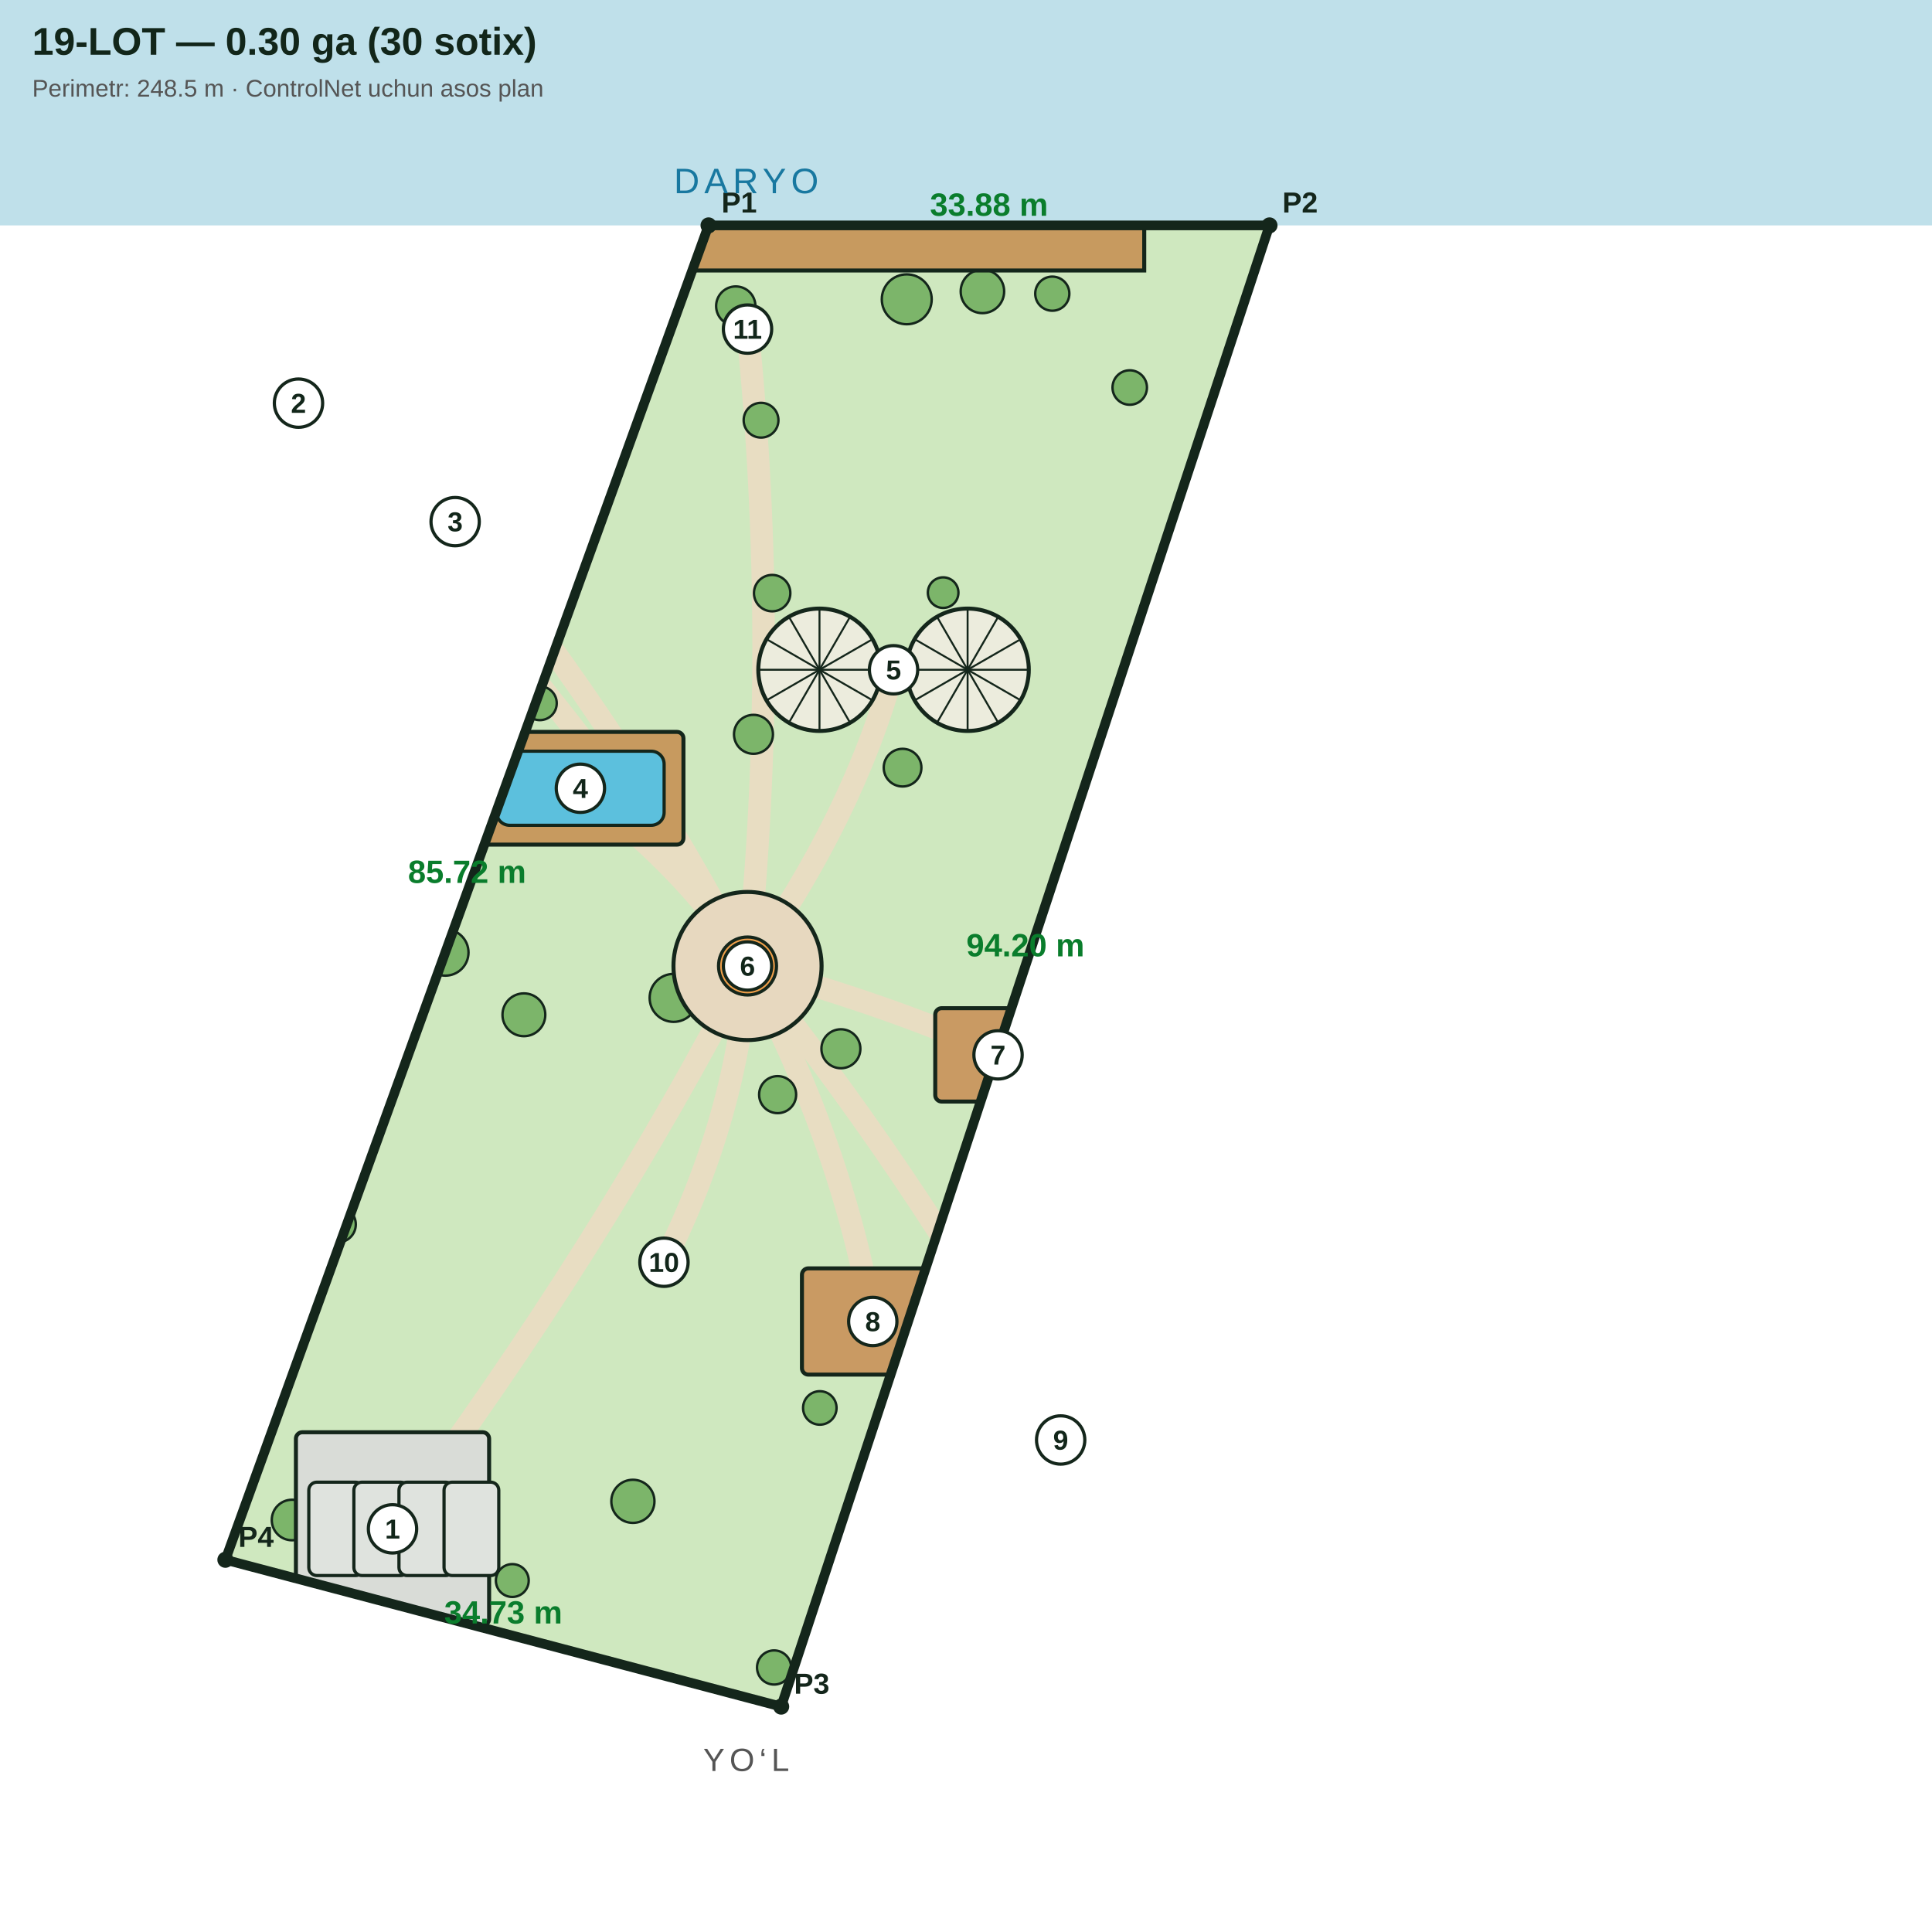
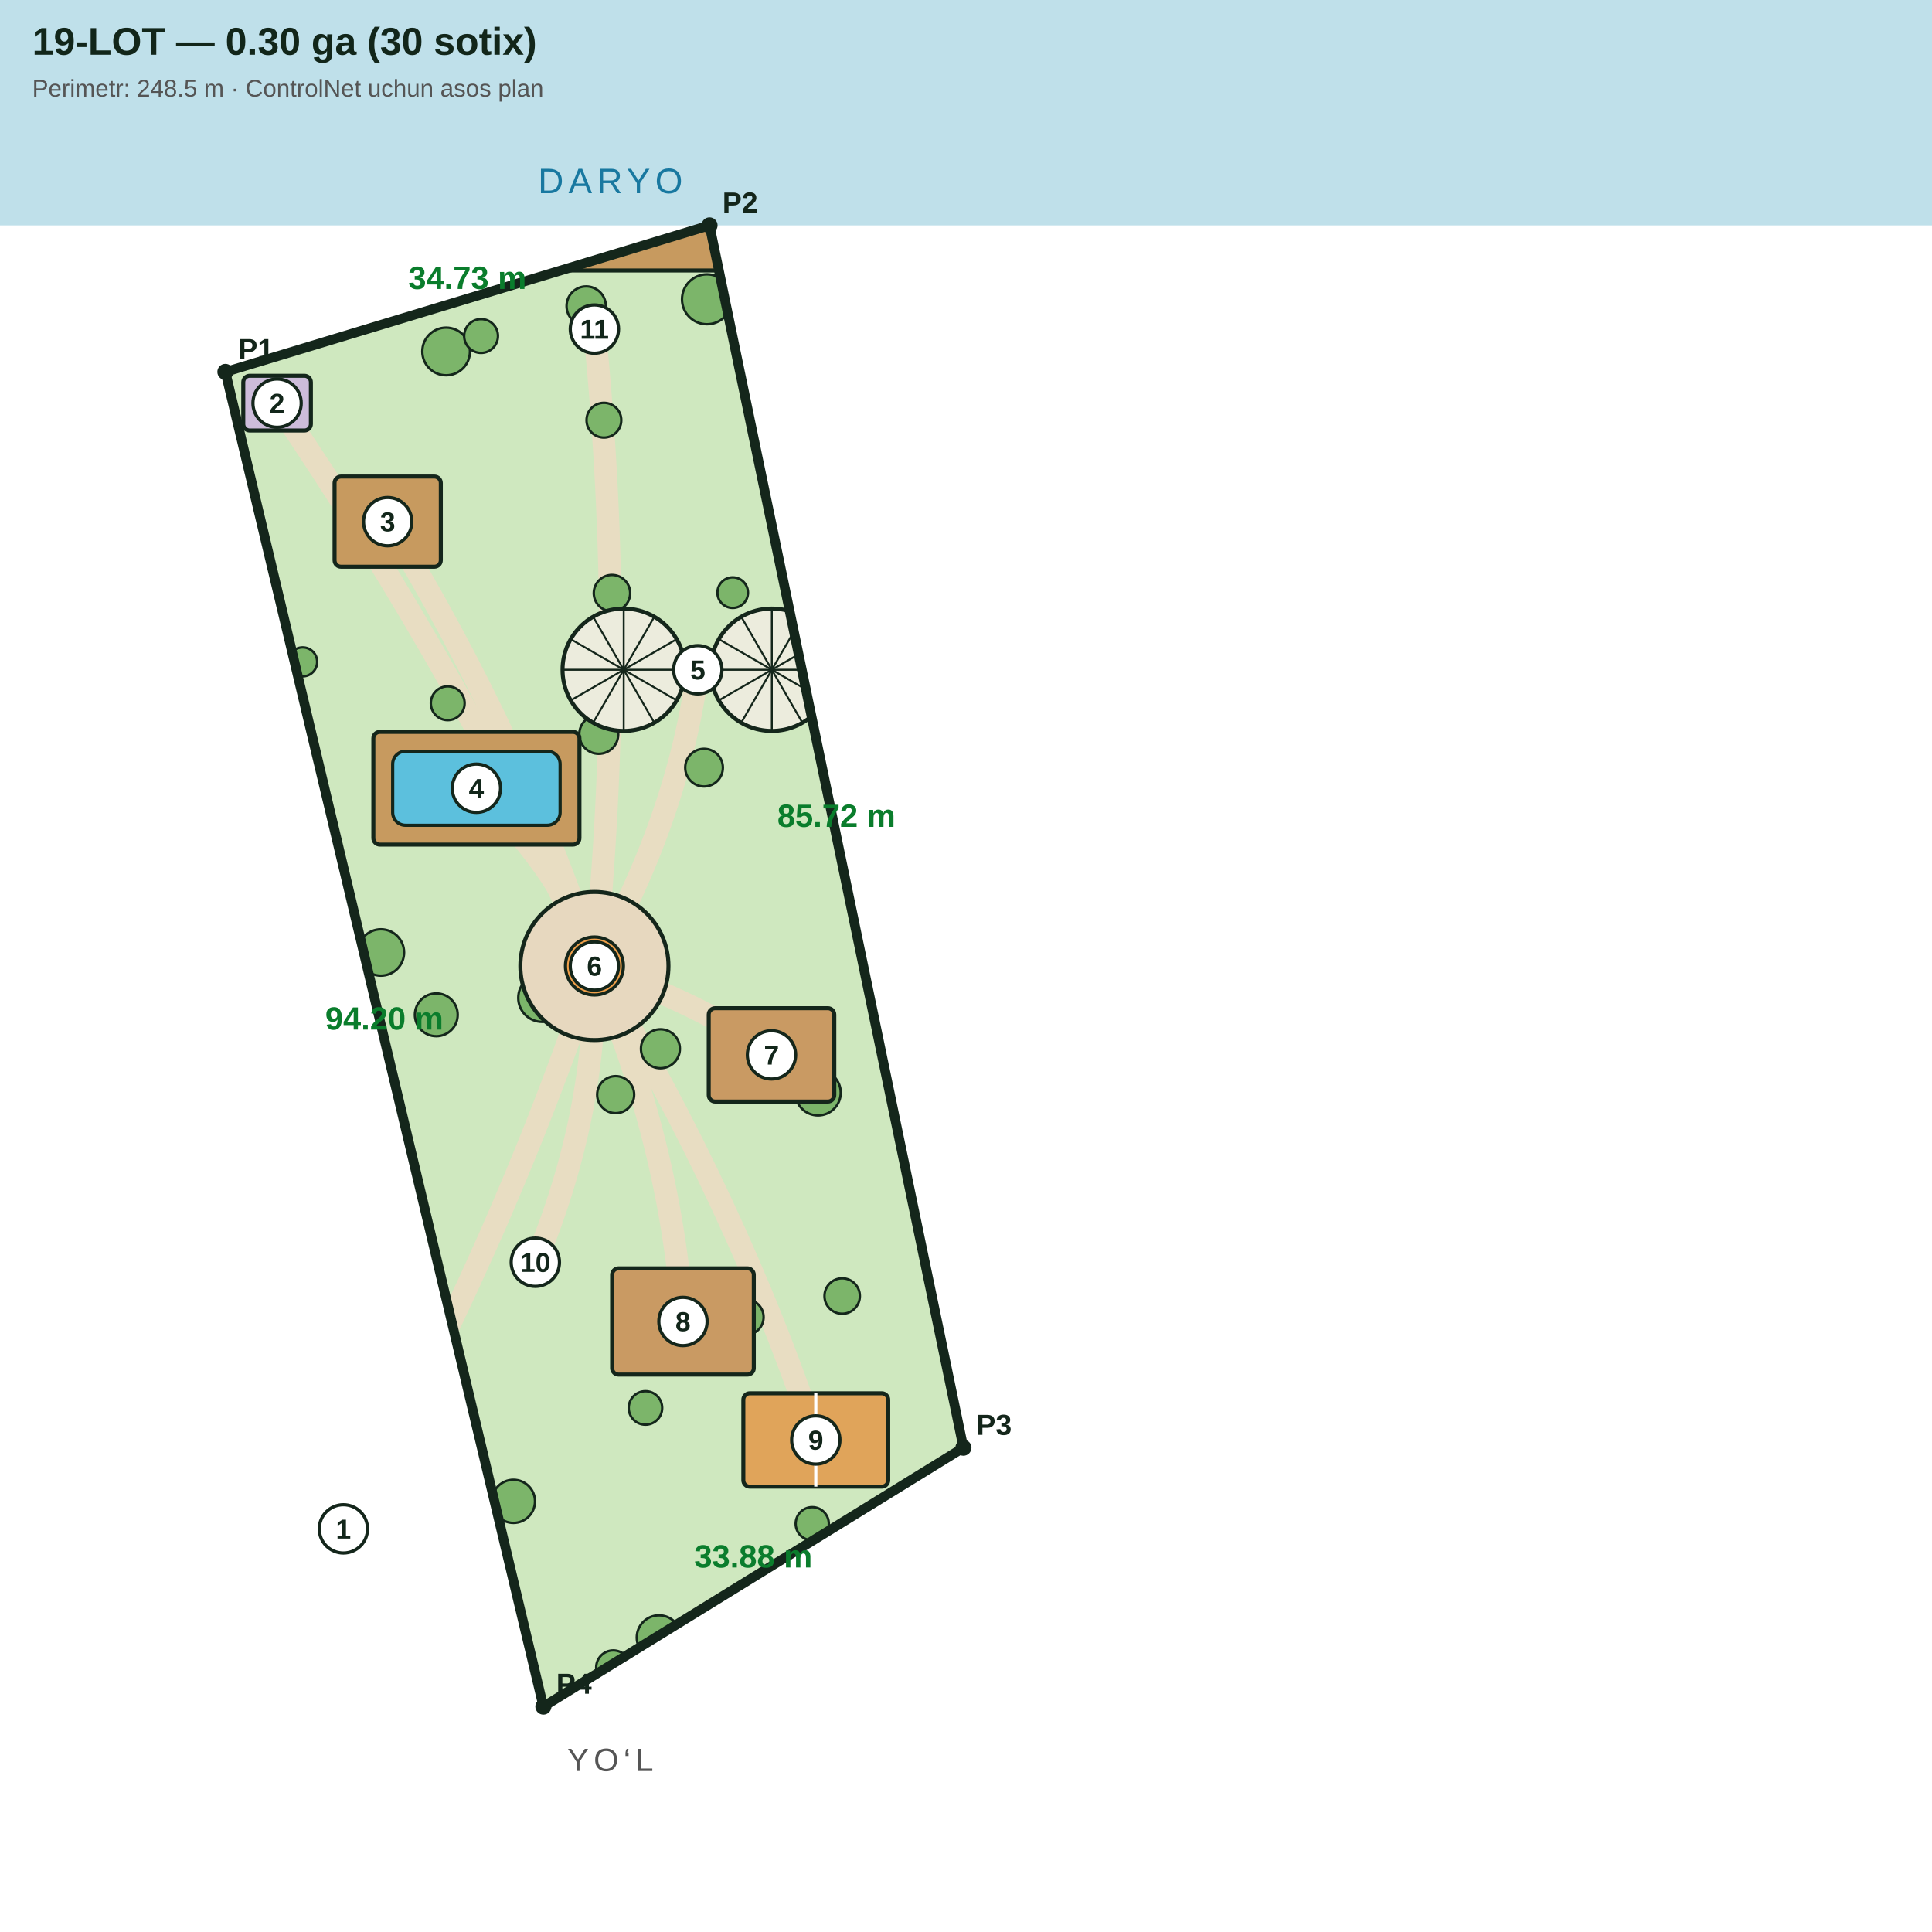
<svg xmlns="http://www.w3.org/2000/svg" width="1200" height="1200" viewBox="0 0 1200 1200" font-family="Arial, sans-serif">
  <rect width="1200" height="1200" fill="#ffffff" />
  <rect x="0" y="0" width="1200" height="140" fill="#bfe0ea" />
  <clipPath id="lot">
-     <polygon points="440.1,140.0 788.5,140.0 485.2,1060.0 140.0,968.8" />
+     <polygon points="140.0,231.0 440.7,140.0 598.4,899.2 337.5,1060.0" />
  </clipPath>
-   <polygon points="440.1,140.0 788.5,140.0 485.2,1060.0 140.0,968.8" fill="#cfe8bf" />
+   <polygon points="140.0,231.0 440.7,140.0 598.4,899.2 337.5,1060.0" fill="#cfe8bf" />
  <g clip-path="url(#lot)">
-     <path d="M464.3,600.0 Q374.0,774.8 243.8,949.6" stroke="#e8ddc2" stroke-width="14" fill="none" stroke-linecap="round" />
-     <path d="M464.3,600.0 Q344.8,425.2 185.4,250.4" stroke="#e8ddc2" stroke-width="14" fill="none" stroke-linecap="round" />
-     <path d="M464.3,600.0 Q393.5,462.0 282.7,324.0" stroke="#e8ddc2" stroke-width="14" fill="none" stroke-linecap="round" />
-     <path d="M464.3,600.0 Q432.4,544.8 360.5,489.6" stroke="#e8ddc2" stroke-width="14" fill="none" stroke-linecap="round" />
-     <path d="M464.3,600.0 Q529.7,508.0 555.0,416.0" stroke="#e8ddc2" stroke-width="14" fill="none" stroke-linecap="round" />
-     <path d="M464.3,600.0 Q484.3,600.0 464.3,600.0" stroke="#e8ddc2" stroke-width="14" fill="none" stroke-linecap="round" />
-     <path d="M464.3,600.0 Q562.1,627.6 619.9,655.2" stroke="#e8ddc2" stroke-width="14" fill="none" stroke-linecap="round" />
-     <path d="M464.3,600.0 Q523.2,710.4 542.1,820.8" stroke="#e8ddc2" stroke-width="14" fill="none" stroke-linecap="round" />
-     <path d="M464.3,600.0 Q581.5,747.2 658.8,894.4" stroke="#e8ddc2" stroke-width="14" fill="none" stroke-linecap="round" />
-     <path d="M464.3,600.0 Q458.3,692.0 412.4,784.0" stroke="#e8ddc2" stroke-width="14" fill="none" stroke-linecap="round" />
-     <path d="M464.3,600.0 Q484.3,402.2 464.3,204.4" stroke="#e8ddc2" stroke-width="14" fill="none" stroke-linecap="round" />
-     <circle cx="209.8" cy="760.5" r="11.2" fill="#7cb56a" stroke="#14261b" stroke-width="1.5" />
-     <circle cx="509.2" cy="874.5" r="10.4" fill="#7cb56a" stroke="#14261b" stroke-width="1.5" />
-     <circle cx="660.8" cy="678.7" r="14.1" fill="#7cb56a" stroke="#14261b" stroke-width="1.5" />
-     <circle cx="333.9" cy="218.3" r="14.8" fill="#7cb56a" stroke="#14261b" stroke-width="1.5" />
-     <circle cx="653.6" cy="182.4" r="10.6" fill="#7cb56a" stroke="#14261b" stroke-width="1.5" />
-     <circle cx="393.1" cy="932.5" r="13.4" fill="#7cb56a" stroke="#14261b" stroke-width="1.5" />
-     <circle cx="207.9" cy="411.1" r="9.0" fill="#7cb56a" stroke="#14261b" stroke-width="1.5" />
-     <circle cx="434.7" cy="618.6" r="12.4" fill="#7cb56a" stroke="#14261b" stroke-width="1.5" />
-     <circle cx="701.7" cy="240.7" r="10.7" fill="#7cb56a" stroke="#14261b" stroke-width="1.5" />
-     <circle cx="156.8" cy="713.5" r="9.8" fill="#7cb56a" stroke="#14261b" stroke-width="1.5" />
-     <circle cx="597.3" cy="818.1" r="11.0" fill="#7cb56a" stroke="#14261b" stroke-width="1.5" />
-     <circle cx="335.3" cy="436.8" r="10.5" fill="#7cb56a" stroke="#14261b" stroke-width="1.5" />
-     <circle cx="585.8" cy="368.1" r="9.5" fill="#7cb56a" stroke="#14261b" stroke-width="1.5" />
-     <circle cx="468.0" cy="456.1" r="12.1" fill="#7cb56a" stroke="#14261b" stroke-width="1.5" />
-     <circle cx="318.2" cy="981.7" r="10.2" fill="#7cb56a" stroke="#14261b" stroke-width="1.5" />
-     <circle cx="325.4" cy="630.3" r="13.3" fill="#7cb56a" stroke="#14261b" stroke-width="1.5" />
-     <circle cx="709.9" cy="430.7" r="9.5" fill="#7cb56a" stroke="#14261b" stroke-width="1.5" />
-     <circle cx="560.6" cy="476.8" r="11.7" fill="#7cb56a" stroke="#14261b" stroke-width="1.5" />
-     <circle cx="563.2" cy="185.9" r="15.5" fill="#7cb56a" stroke="#14261b" stroke-width="1.5" />
-     <circle cx="276.6" cy="591.6" r="14.4" fill="#7cb56a" stroke="#14261b" stroke-width="1.5" />
-     <circle cx="479.6" cy="368.4" r="11.3" fill="#7cb56a" stroke="#14261b" stroke-width="1.5" />
-     <circle cx="610.2" cy="181.0" r="13.5" fill="#7cb56a" stroke="#14261b" stroke-width="1.5" />
-     <circle cx="418.4" cy="619.8" r="14.9" fill="#7cb56a" stroke="#14261b" stroke-width="1.5" />
-     <circle cx="472.7" cy="261.0" r="10.8" fill="#7cb56a" stroke="#14261b" stroke-width="1.5" />
-     <circle cx="769.7" cy="973.0" r="13.7" fill="#7cb56a" stroke="#14261b" stroke-width="1.5" />
-     <circle cx="483.0" cy="679.9" r="11.5" fill="#7cb56a" stroke="#14261b" stroke-width="1.5" />
-     <circle cx="773.8" cy="699.5" r="15.8" fill="#7cb56a" stroke="#14261b" stroke-width="1.5" />
-     <circle cx="521.0" cy="1017.1" r="13.8" fill="#7cb56a" stroke="#14261b" stroke-width="1.5" />
-     <circle cx="682.0" cy="805.0" r="11.0" fill="#7cb56a" stroke="#14261b" stroke-width="1.5" />
-     <circle cx="522.3" cy="651.4" r="12.1" fill="#7cb56a" stroke="#14261b" stroke-width="1.5" />
-     <circle cx="364.7" cy="208.7" r="10.5" fill="#7cb56a" stroke="#14261b" stroke-width="1.5" />
-     <circle cx="655.7" cy="946.4" r="10.3" fill="#7cb56a" stroke="#14261b" stroke-width="1.5" />
-     <circle cx="181.4" cy="944.1" r="12.6" fill="#7cb56a" stroke="#14261b" stroke-width="1.5" />
-     <circle cx="457.0" cy="190.1" r="12.2" fill="#7cb56a" stroke="#14261b" stroke-width="1.5" />
-     <circle cx="480.8" cy="1035.7" r="10.6" fill="#7cb56a" stroke="#14261b" stroke-width="1.5" />
-     <rect x="217.8" y="138.0" width="492.9" height="30" fill="#c79a5f" stroke="#14261b" stroke-width="2.5" />
-     <rect x="183.8" y="889.6" width="120.0" height="120.0" rx="4" fill="#d9dcd7" stroke="#14261b" stroke-width="2.5" />
-     <rect x="191.8" y="920.6" width="34" height="58" rx="5" fill="#dfe3de" stroke="#14261b" stroke-width="2" />
-     <rect x="219.8" y="920.6" width="34" height="58" rx="5" fill="#dfe3de" stroke="#14261b" stroke-width="2" />
-     <rect x="247.8" y="920.6" width="34" height="58" rx="5" fill="#dfe3de" stroke="#14261b" stroke-width="2" />
-     <rect x="275.8" y="920.6" width="34" height="58" rx="5" fill="#dfe3de" stroke="#14261b" stroke-width="2" />
-     <rect x="296.5" y="454.6" width="128.0" height="70.0" rx="4" fill="#c79a5f" stroke="#14261b" stroke-width="2.5" />
-     <rect x="308.5" y="466.6" width="104" height="46" rx="8" fill="#5cc0dd" stroke="#14261b" stroke-width="2" />
-     <circle cx="509.0" cy="416.0" r="38" fill="#ececdd" stroke="#14261b" stroke-width="2.5" />
-     <line x1="509.0" y1="416.0" x2="547.0" y2="416.0" stroke="#14261b" stroke-width="1.2" />
-     <line x1="509.0" y1="416.0" x2="542.0" y2="435.0" stroke="#14261b" stroke-width="1.2" />
-     <line x1="509.0" y1="416.0" x2="528.0" y2="448.9" stroke="#14261b" stroke-width="1.2" />
-     <line x1="509.0" y1="416.0" x2="509.0" y2="454.0" stroke="#14261b" stroke-width="1.2" />
-     <line x1="509.0" y1="416.0" x2="490.0" y2="448.9" stroke="#14261b" stroke-width="1.2" />
-     <line x1="509.0" y1="416.0" x2="476.1" y2="435.0" stroke="#14261b" stroke-width="1.2" />
-     <line x1="509.0" y1="416.0" x2="471.0" y2="416.0" stroke="#14261b" stroke-width="1.2" />
-     <line x1="509.0" y1="416.0" x2="476.1" y2="397.0" stroke="#14261b" stroke-width="1.2" />
-     <line x1="509.0" y1="416.0" x2="490.0" y2="383.1" stroke="#14261b" stroke-width="1.2" />
-     <line x1="509.0" y1="416.0" x2="509.0" y2="378.0" stroke="#14261b" stroke-width="1.2" />
-     <line x1="509.0" y1="416.0" x2="528.0" y2="383.1" stroke="#14261b" stroke-width="1.2" />
-     <line x1="509.0" y1="416.0" x2="542.0" y2="397.0" stroke="#14261b" stroke-width="1.2" />
-     <circle cx="601.0" cy="416.0" r="38" fill="#ececdd" stroke="#14261b" stroke-width="2.5" />
-     <line x1="601.0" y1="416.0" x2="639.0" y2="416.0" stroke="#14261b" stroke-width="1.2" />
-     <line x1="601.0" y1="416.0" x2="634.0" y2="435.0" stroke="#14261b" stroke-width="1.2" />
-     <line x1="601.0" y1="416.0" x2="620.0" y2="448.9" stroke="#14261b" stroke-width="1.2" />
-     <line x1="601.0" y1="416.0" x2="601.0" y2="454.0" stroke="#14261b" stroke-width="1.2" />
-     <line x1="601.0" y1="416.0" x2="582.0" y2="448.9" stroke="#14261b" stroke-width="1.2" />
-     <line x1="601.0" y1="416.0" x2="568.1" y2="435.0" stroke="#14261b" stroke-width="1.2" />
-     <line x1="601.0" y1="416.0" x2="563.0" y2="416.0" stroke="#14261b" stroke-width="1.2" />
-     <line x1="601.0" y1="416.0" x2="568.1" y2="397.0" stroke="#14261b" stroke-width="1.2" />
-     <line x1="601.0" y1="416.0" x2="582.0" y2="383.1" stroke="#14261b" stroke-width="1.2" />
-     <line x1="601.0" y1="416.0" x2="601.0" y2="378.0" stroke="#14261b" stroke-width="1.2" />
-     <line x1="601.0" y1="416.0" x2="620.0" y2="383.1" stroke="#14261b" stroke-width="1.2" />
-     <line x1="601.0" y1="416.0" x2="634.0" y2="397.0" stroke="#14261b" stroke-width="1.2" />
-     <circle cx="464.3" cy="600.0" r="46" fill="#e7d8bf" stroke="#14261b" stroke-width="2.5" />
-     <circle cx="464.3" cy="600.0" r="18" fill="#f0a04a" stroke="#14261b" stroke-width="2" />
-     <rect x="580.9" y="626.2" width="78.0" height="58.0" rx="4" fill="#c99a63" stroke="#14261b" stroke-width="2.5" />
-     <rect x="498.1" y="787.8" width="88.0" height="66.0" rx="4" fill="#c99a63" stroke="#14261b" stroke-width="2.5" />
-     <rect x="249.7" y="296.0" width="66.0" height="56.0" rx="4" fill="#c79a5f" stroke="#14261b" stroke-width="2.5" />
-     <rect x="613.8" y="865.4" width="90.0" height="58.0" rx="4" fill="#e0a45a" stroke="#14261b" stroke-width="2.5" />
-     <line x1="658.8" y1="865.4" x2="658.8" y2="923.4" stroke="#fff" stroke-width="2" />
-     <circle cx="658.8" cy="894.4" r="12" fill="none" stroke="#fff" stroke-width="2" />
-     <rect x="164.4" y="233.4" width="42.0" height="34.0" rx="4" fill="#cdbcda" stroke="#14261b" stroke-width="2.5" />
+     <path d="M369.2,600.0 Q311.3,774.8 213.3,949.6" stroke="#e8ddc2" stroke-width="14" fill="none" stroke-linecap="round" />
+     <path d="M369.2,600.0 Q290.6,425.2 172.1,250.4" stroke="#e8ddc2" stroke-width="14" fill="none" stroke-linecap="round" />
+     <path d="M369.2,600.0 Q325.0,462.0 240.8,324.0" stroke="#e8ddc2" stroke-width="14" fill="none" stroke-linecap="round" />
+     <path d="M369.2,600.0 Q352.5,544.8 295.9,489.6" stroke="#e8ddc2" stroke-width="14" fill="none" stroke-linecap="round" />
+     <path d="M369.2,600.0 Q421.3,508.0 433.4,416.0" stroke="#e8ddc2" stroke-width="14" fill="none" stroke-linecap="round" />
+     <path d="M369.2,600.0 Q389.2,600.0 369.2,600.0" stroke="#e8ddc2" stroke-width="14" fill="none" stroke-linecap="round" />
+     <path d="M369.2,600.0 Q444.2,627.6 479.2,655.2" stroke="#e8ddc2" stroke-width="14" fill="none" stroke-linecap="round" />
+     <path d="M369.2,600.0 Q416.7,710.4 424.2,820.8" stroke="#e8ddc2" stroke-width="14" fill="none" stroke-linecap="round" />
+     <path d="M369.2,600.0 Q458.0,747.2 506.7,894.4" stroke="#e8ddc2" stroke-width="14" fill="none" stroke-linecap="round" />
+     <path d="M369.2,600.0 Q370.9,692.0 332.5,784.0" stroke="#e8ddc2" stroke-width="14" fill="none" stroke-linecap="round" />
+     <path d="M369.2,600.0 Q389.2,402.2 369.2,204.4" stroke="#e8ddc2" stroke-width="14" fill="none" stroke-linecap="round" />
+     <circle cx="189.3" cy="760.5" r="11.2" fill="#7cb56a" stroke="#14261b" stroke-width="1.5" />
+     <circle cx="400.9" cy="874.5" r="10.4" fill="#7cb56a" stroke="#14261b" stroke-width="1.5" />
+     <circle cx="508.1" cy="678.7" r="14.1" fill="#7cb56a" stroke="#14261b" stroke-width="1.5" />
+     <circle cx="277.1" cy="218.3" r="14.8" fill="#7cb56a" stroke="#14261b" stroke-width="1.5" />
+     <circle cx="503.0" cy="182.4" r="10.6" fill="#7cb56a" stroke="#14261b" stroke-width="1.5" />
+     <circle cx="318.9" cy="932.5" r="13.4" fill="#7cb56a" stroke="#14261b" stroke-width="1.5" />
+     <circle cx="188.0" cy="411.1" r="9.0" fill="#7cb56a" stroke="#14261b" stroke-width="1.5" />
+     <circle cx="348.3" cy="618.6" r="12.4" fill="#7cb56a" stroke="#14261b" stroke-width="1.5" />
+     <circle cx="537.0" cy="240.7" r="10.7" fill="#7cb56a" stroke="#14261b" stroke-width="1.5" />
+     <circle cx="151.9" cy="713.5" r="9.8" fill="#7cb56a" stroke="#14261b" stroke-width="1.5" />
+     <circle cx="463.3" cy="818.1" r="11.0" fill="#7cb56a" stroke="#14261b" stroke-width="1.5" />
+     <circle cx="278.1" cy="436.8" r="10.5" fill="#7cb56a" stroke="#14261b" stroke-width="1.5" />
+     <circle cx="455.1" cy="368.1" r="9.5" fill="#7cb56a" stroke="#14261b" stroke-width="1.5" />
+     <circle cx="371.9" cy="456.1" r="12.1" fill="#7cb56a" stroke="#14261b" stroke-width="1.5" />
+     <circle cx="266.0" cy="981.7" r="10.2" fill="#7cb56a" stroke="#14261b" stroke-width="1.5" />
+     <circle cx="271.0" cy="630.3" r="13.3" fill="#7cb56a" stroke="#14261b" stroke-width="1.5" />
+     <circle cx="542.8" cy="430.7" r="9.5" fill="#7cb56a" stroke="#14261b" stroke-width="1.5" />
+     <circle cx="437.3" cy="476.8" r="11.7" fill="#7cb56a" stroke="#14261b" stroke-width="1.5" />
+     <circle cx="439.1" cy="185.9" r="15.5" fill="#7cb56a" stroke="#14261b" stroke-width="1.5" />
+     <circle cx="236.6" cy="591.6" r="14.4" fill="#7cb56a" stroke="#14261b" stroke-width="1.5" />
+     <circle cx="380.1" cy="368.4" r="11.3" fill="#7cb56a" stroke="#14261b" stroke-width="1.5" />
+     <circle cx="472.4" cy="181.0" r="13.5" fill="#7cb56a" stroke="#14261b" stroke-width="1.5" />
+     <circle cx="336.8" cy="619.8" r="14.9" fill="#7cb56a" stroke="#14261b" stroke-width="1.5" />
+     <circle cx="375.1" cy="261.0" r="10.8" fill="#7cb56a" stroke="#14261b" stroke-width="1.5" />
+     <circle cx="585.1" cy="973.0" r="13.7" fill="#7cb56a" stroke="#14261b" stroke-width="1.5" />
+     <circle cx="382.4" cy="679.9" r="11.5" fill="#7cb56a" stroke="#14261b" stroke-width="1.5" />
+     <circle cx="588.0" cy="699.5" r="15.8" fill="#7cb56a" stroke="#14261b" stroke-width="1.5" />
+     <circle cx="409.3" cy="1017.1" r="13.8" fill="#7cb56a" stroke="#14261b" stroke-width="1.5" />
+     <circle cx="523.1" cy="805.0" r="11.0" fill="#7cb56a" stroke="#14261b" stroke-width="1.5" />
+     <circle cx="410.2" cy="651.4" r="12.1" fill="#7cb56a" stroke="#14261b" stroke-width="1.5" />
+     <circle cx="298.8" cy="208.7" r="10.5" fill="#7cb56a" stroke="#14261b" stroke-width="1.5" />
+     <circle cx="504.5" cy="946.4" r="10.3" fill="#7cb56a" stroke="#14261b" stroke-width="1.5" />
+     <circle cx="169.2" cy="944.1" r="12.6" fill="#7cb56a" stroke="#14261b" stroke-width="1.5" />
+     <circle cx="364.1" cy="190.1" r="12.2" fill="#7cb56a" stroke="#14261b" stroke-width="1.5" />
+     <circle cx="380.9" cy="1035.7" r="10.6" fill="#7cb56a" stroke="#14261b" stroke-width="1.5" />
+     <rect x="195.0" y="138.0" width="348.4" height="30" fill="#c79a5f" stroke="#14261b" stroke-width="2.5" />
+     <rect x="153.3" y="889.6" width="120.0" height="120.0" rx="4" fill="#d9dcd7" stroke="#14261b" stroke-width="2.5" />
+     <rect x="161.3" y="920.6" width="34" height="58" rx="5" fill="#dfe3de" stroke="#14261b" stroke-width="2" />
+     <rect x="189.3" y="920.6" width="34" height="58" rx="5" fill="#dfe3de" stroke="#14261b" stroke-width="2" />
+     <rect x="217.3" y="920.6" width="34" height="58" rx="5" fill="#dfe3de" stroke="#14261b" stroke-width="2" />
+     <rect x="245.3" y="920.6" width="34" height="58" rx="5" fill="#dfe3de" stroke="#14261b" stroke-width="2" />
+     <rect x="231.9" y="454.6" width="128.0" height="70.0" rx="4" fill="#c79a5f" stroke="#14261b" stroke-width="2.5" />
+     <rect x="243.9" y="466.6" width="104" height="46" rx="8" fill="#5cc0dd" stroke="#14261b" stroke-width="2" />
+     <circle cx="387.4" cy="416.0" r="38" fill="#ececdd" stroke="#14261b" stroke-width="2.5" />
+     <line x1="387.4" y1="416.0" x2="425.4" y2="416.0" stroke="#14261b" stroke-width="1.2" />
+     <line x1="387.4" y1="416.0" x2="420.3" y2="435.0" stroke="#14261b" stroke-width="1.2" />
+     <line x1="387.4" y1="416.0" x2="406.4" y2="448.9" stroke="#14261b" stroke-width="1.2" />
+     <line x1="387.4" y1="416.0" x2="387.4" y2="454.0" stroke="#14261b" stroke-width="1.2" />
+     <line x1="387.4" y1="416.0" x2="368.4" y2="448.9" stroke="#14261b" stroke-width="1.2" />
+     <line x1="387.4" y1="416.0" x2="354.5" y2="435.0" stroke="#14261b" stroke-width="1.2" />
+     <line x1="387.4" y1="416.0" x2="349.4" y2="416.0" stroke="#14261b" stroke-width="1.2" />
+     <line x1="387.4" y1="416.0" x2="354.5" y2="397.0" stroke="#14261b" stroke-width="1.2" />
+     <line x1="387.4" y1="416.0" x2="368.4" y2="383.1" stroke="#14261b" stroke-width="1.2" />
+     <line x1="387.4" y1="416.0" x2="387.4" y2="378.0" stroke="#14261b" stroke-width="1.2" />
+     <line x1="387.4" y1="416.0" x2="406.4" y2="383.1" stroke="#14261b" stroke-width="1.2" />
+     <line x1="387.4" y1="416.0" x2="420.3" y2="397.0" stroke="#14261b" stroke-width="1.2" />
+     <circle cx="479.4" cy="416.0" r="38" fill="#ececdd" stroke="#14261b" stroke-width="2.5" />
+     <line x1="479.4" y1="416.0" x2="517.4" y2="416.0" stroke="#14261b" stroke-width="1.2" />
+     <line x1="479.4" y1="416.0" x2="512.3" y2="435.0" stroke="#14261b" stroke-width="1.2" />
+     <line x1="479.4" y1="416.0" x2="498.4" y2="448.9" stroke="#14261b" stroke-width="1.2" />
+     <line x1="479.4" y1="416.0" x2="479.4" y2="454.0" stroke="#14261b" stroke-width="1.2" />
+     <line x1="479.4" y1="416.0" x2="460.4" y2="448.9" stroke="#14261b" stroke-width="1.2" />
+     <line x1="479.4" y1="416.0" x2="446.5" y2="435.0" stroke="#14261b" stroke-width="1.2" />
+     <line x1="479.4" y1="416.0" x2="441.4" y2="416.0" stroke="#14261b" stroke-width="1.2" />
+     <line x1="479.4" y1="416.0" x2="446.5" y2="397.0" stroke="#14261b" stroke-width="1.2" />
+     <line x1="479.4" y1="416.0" x2="460.4" y2="383.1" stroke="#14261b" stroke-width="1.2" />
+     <line x1="479.4" y1="416.0" x2="479.4" y2="378.0" stroke="#14261b" stroke-width="1.2" />
+     <line x1="479.4" y1="416.0" x2="498.4" y2="383.1" stroke="#14261b" stroke-width="1.2" />
+     <line x1="479.4" y1="416.0" x2="512.3" y2="397.0" stroke="#14261b" stroke-width="1.2" />
+     <circle cx="369.2" cy="600.0" r="46" fill="#e7d8bf" stroke="#14261b" stroke-width="2.5" />
+     <circle cx="369.2" cy="600.0" r="18" fill="#f0a04a" stroke="#14261b" stroke-width="2" />
+     <rect x="440.2" y="626.2" width="78.0" height="58.0" rx="4" fill="#c99a63" stroke="#14261b" stroke-width="2.5" />
+     <rect x="380.2" y="787.8" width="88.0" height="66.0" rx="4" fill="#c99a63" stroke="#14261b" stroke-width="2.5" />
+     <rect x="207.8" y="296.0" width="66.0" height="56.0" rx="4" fill="#c79a5f" stroke="#14261b" stroke-width="2.5" />
+     <rect x="461.7" y="865.4" width="90.0" height="58.0" rx="4" fill="#e0a45a" stroke="#14261b" stroke-width="2.5" />
+     <line x1="506.7" y1="865.4" x2="506.7" y2="923.4" stroke="#fff" stroke-width="2" />
+     <circle cx="506.7" cy="894.4" r="12" fill="none" stroke="#fff" stroke-width="2" />
+     <rect x="151.1" y="233.4" width="42.0" height="34.0" rx="4" fill="#cdbcda" stroke="#14261b" stroke-width="2.5" />
  </g>
-   <polygon points="440.1,140.0 788.5,140.0 485.2,1060.0 140.0,968.8" fill="none" stroke="#14261b" stroke-width="6" stroke-linejoin="round" />
-   <circle cx="243.8" cy="949.6" r="15" fill="#fff" stroke="#14261b" stroke-width="2" />
-   <text x="243.8" y="955.6" font-size="17" fill="#12261a" text-anchor="middle" font-weight="700">1</text>
-   <circle cx="185.4" cy="250.4" r="15" fill="#fff" stroke="#14261b" stroke-width="2" />
-   <text x="185.4" y="256.4" font-size="17" fill="#12261a" text-anchor="middle" font-weight="700">2</text>
-   <circle cx="282.7" cy="324.0" r="15" fill="#fff" stroke="#14261b" stroke-width="2" />
-   <text x="282.7" y="330.0" font-size="17" fill="#12261a" text-anchor="middle" font-weight="700">3</text>
-   <circle cx="360.5" cy="489.6" r="15" fill="#fff" stroke="#14261b" stroke-width="2" />
-   <text x="360.5" y="495.6" font-size="17" fill="#12261a" text-anchor="middle" font-weight="700">4</text>
-   <circle cx="555.0" cy="416.0" r="15" fill="#fff" stroke="#14261b" stroke-width="2" />
-   <text x="555.0" y="422.0" font-size="17" fill="#12261a" text-anchor="middle" font-weight="700">5</text>
-   <circle cx="464.3" cy="600.0" r="15" fill="#fff" stroke="#14261b" stroke-width="2" />
-   <text x="464.3" y="606.0" font-size="17" fill="#12261a" text-anchor="middle" font-weight="700">6</text>
-   <circle cx="619.9" cy="655.2" r="15" fill="#fff" stroke="#14261b" stroke-width="2" />
-   <text x="619.9" y="661.2" font-size="17" fill="#12261a" text-anchor="middle" font-weight="700">7</text>
-   <circle cx="542.1" cy="820.8" r="15" fill="#fff" stroke="#14261b" stroke-width="2" />
-   <text x="542.1" y="826.8" font-size="17" fill="#12261a" text-anchor="middle" font-weight="700">8</text>
-   <circle cx="658.8" cy="894.4" r="15" fill="#fff" stroke="#14261b" stroke-width="2" />
-   <text x="658.8" y="900.4" font-size="17" fill="#12261a" text-anchor="middle" font-weight="700">9</text>
-   <circle cx="412.4" cy="784.0" r="15" fill="#fff" stroke="#14261b" stroke-width="2" />
-   <text x="412.4" y="790.0" font-size="17" fill="#12261a" text-anchor="middle" font-weight="700">10</text>
-   <circle cx="464.3" cy="204.4" r="15" fill="#fff" stroke="#14261b" stroke-width="2" />
-   <text x="464.3" y="210.4" font-size="17" fill="#12261a" text-anchor="middle" font-weight="700">11</text>
-   <circle cx="440.1" cy="140.0" r="5" fill="#14261b" />
-   <text x="448.1" y="132.0" font-size="18" fill="#14261b" font-weight="700">P1</text>
-   <circle cx="788.5" cy="140.0" r="5" fill="#14261b" />
-   <text x="796.5" y="132.0" font-size="18" fill="#14261b" font-weight="700">P2</text>
-   <circle cx="485.2" cy="1060.0" r="5" fill="#14261b" />
-   <text x="493.2" y="1052.0" font-size="18" fill="#14261b" font-weight="700">P3</text>
-   <circle cx="140.0" cy="968.8" r="5" fill="#14261b" />
-   <text x="148.0" y="960.8" font-size="18" fill="#14261b" font-weight="700">P4</text>
-   <text x="614.3" y="134.0" font-size="20" fill="#0a7d2c" text-anchor="middle" font-weight="700">33.88 m</text>
-   <text x="636.9" y="594.0" font-size="20" fill="#0a7d2c" text-anchor="middle" font-weight="700">94.20 m</text>
-   <text x="312.6" y="1008.4" font-size="20" fill="#0a7d2c" text-anchor="middle" font-weight="700">34.73 m</text>
-   <text x="290.1" y="548.4" font-size="20" fill="#0a7d2c" text-anchor="middle" font-weight="700">85.72 m</text>
-   <text x="463.5" y="120.0" font-size="22" fill="#1878a0" letter-spacing="3" text-anchor="middle">DARYO</text>
-   <text x="463.5" y="1100.0" font-size="20" fill="#555" letter-spacing="3" text-anchor="middle">YO‘L</text>
+   <polygon points="140.0,231.0 440.7,140.0 598.4,899.2 337.5,1060.0" fill="none" stroke="#14261b" stroke-width="6" stroke-linejoin="round" />
+   <circle cx="213.3" cy="949.6" r="15" fill="#fff" stroke="#14261b" stroke-width="2" />
+   <text x="213.3" y="955.6" font-size="17" fill="#12261a" text-anchor="middle" font-weight="700">1</text>
+   <circle cx="172.1" cy="250.4" r="15" fill="#fff" stroke="#14261b" stroke-width="2" />
+   <text x="172.1" y="256.4" font-size="17" fill="#12261a" text-anchor="middle" font-weight="700">2</text>
+   <circle cx="240.8" cy="324.0" r="15" fill="#fff" stroke="#14261b" stroke-width="2" />
+   <text x="240.8" y="330.0" font-size="17" fill="#12261a" text-anchor="middle" font-weight="700">3</text>
+   <circle cx="295.9" cy="489.6" r="15" fill="#fff" stroke="#14261b" stroke-width="2" />
+   <text x="295.9" y="495.6" font-size="17" fill="#12261a" text-anchor="middle" font-weight="700">4</text>
+   <circle cx="433.4" cy="416.0" r="15" fill="#fff" stroke="#14261b" stroke-width="2" />
+   <text x="433.4" y="422.0" font-size="17" fill="#12261a" text-anchor="middle" font-weight="700">5</text>
+   <circle cx="369.2" cy="600.0" r="15" fill="#fff" stroke="#14261b" stroke-width="2" />
+   <text x="369.2" y="606.0" font-size="17" fill="#12261a" text-anchor="middle" font-weight="700">6</text>
+   <circle cx="479.2" cy="655.2" r="15" fill="#fff" stroke="#14261b" stroke-width="2" />
+   <text x="479.2" y="661.2" font-size="17" fill="#12261a" text-anchor="middle" font-weight="700">7</text>
+   <circle cx="424.2" cy="820.8" r="15" fill="#fff" stroke="#14261b" stroke-width="2" />
+   <text x="424.2" y="826.8" font-size="17" fill="#12261a" text-anchor="middle" font-weight="700">8</text>
+   <circle cx="506.7" cy="894.4" r="15" fill="#fff" stroke="#14261b" stroke-width="2" />
+   <text x="506.7" y="900.4" font-size="17" fill="#12261a" text-anchor="middle" font-weight="700">9</text>
+   <circle cx="332.5" cy="784.0" r="15" fill="#fff" stroke="#14261b" stroke-width="2" />
+   <text x="332.5" y="790.0" font-size="17" fill="#12261a" text-anchor="middle" font-weight="700">10</text>
+   <circle cx="369.2" cy="204.4" r="15" fill="#fff" stroke="#14261b" stroke-width="2" />
+   <text x="369.2" y="210.4" font-size="17" fill="#12261a" text-anchor="middle" font-weight="700">11</text>
+   <circle cx="140.0" cy="231.0" r="5" fill="#14261b" />
+   <text x="148.0" y="223.0" font-size="18" fill="#14261b" font-weight="700">P1</text>
+   <circle cx="440.7" cy="140.0" r="5" fill="#14261b" />
+   <text x="448.7" y="132.0" font-size="18" fill="#14261b" font-weight="700">P2</text>
+   <circle cx="598.4" cy="899.2" r="5" fill="#14261b" />
+   <text x="606.4" y="891.2" font-size="18" fill="#14261b" font-weight="700">P3</text>
+   <circle cx="337.5" cy="1060.0" r="5" fill="#14261b" />
+   <text x="345.5" y="1052.0" font-size="18" fill="#14261b" font-weight="700">P4</text>
+   <text x="290.3" y="179.5" font-size="20" fill="#0a7d2c" text-anchor="middle" font-weight="700">34.73 m</text>
+   <text x="519.5" y="513.6" font-size="20" fill="#0a7d2c" text-anchor="middle" font-weight="700">85.72 m</text>
+   <text x="467.9" y="973.6" font-size="20" fill="#0a7d2c" text-anchor="middle" font-weight="700">33.88 m</text>
+   <text x="238.7" y="639.5" font-size="20" fill="#0a7d2c" text-anchor="middle" font-weight="700">94.20 m</text>
+   <text x="379.1" y="120.0" font-size="22" fill="#1878a0" letter-spacing="3" text-anchor="middle">DARYO</text>
+   <text x="379.1" y="1100.0" font-size="20" fill="#555" letter-spacing="3" text-anchor="middle">YO‘L</text>
  <text x="20" y="34" font-size="24" fill="#12261a" font-weight="800">19-LOT — 0.30 ga (30 sotix)</text>
  <text x="20" y="60" font-size="15" fill="#555">Perimetr: 248.5 m · ControlNet uchun asos plan</text>
</svg>
